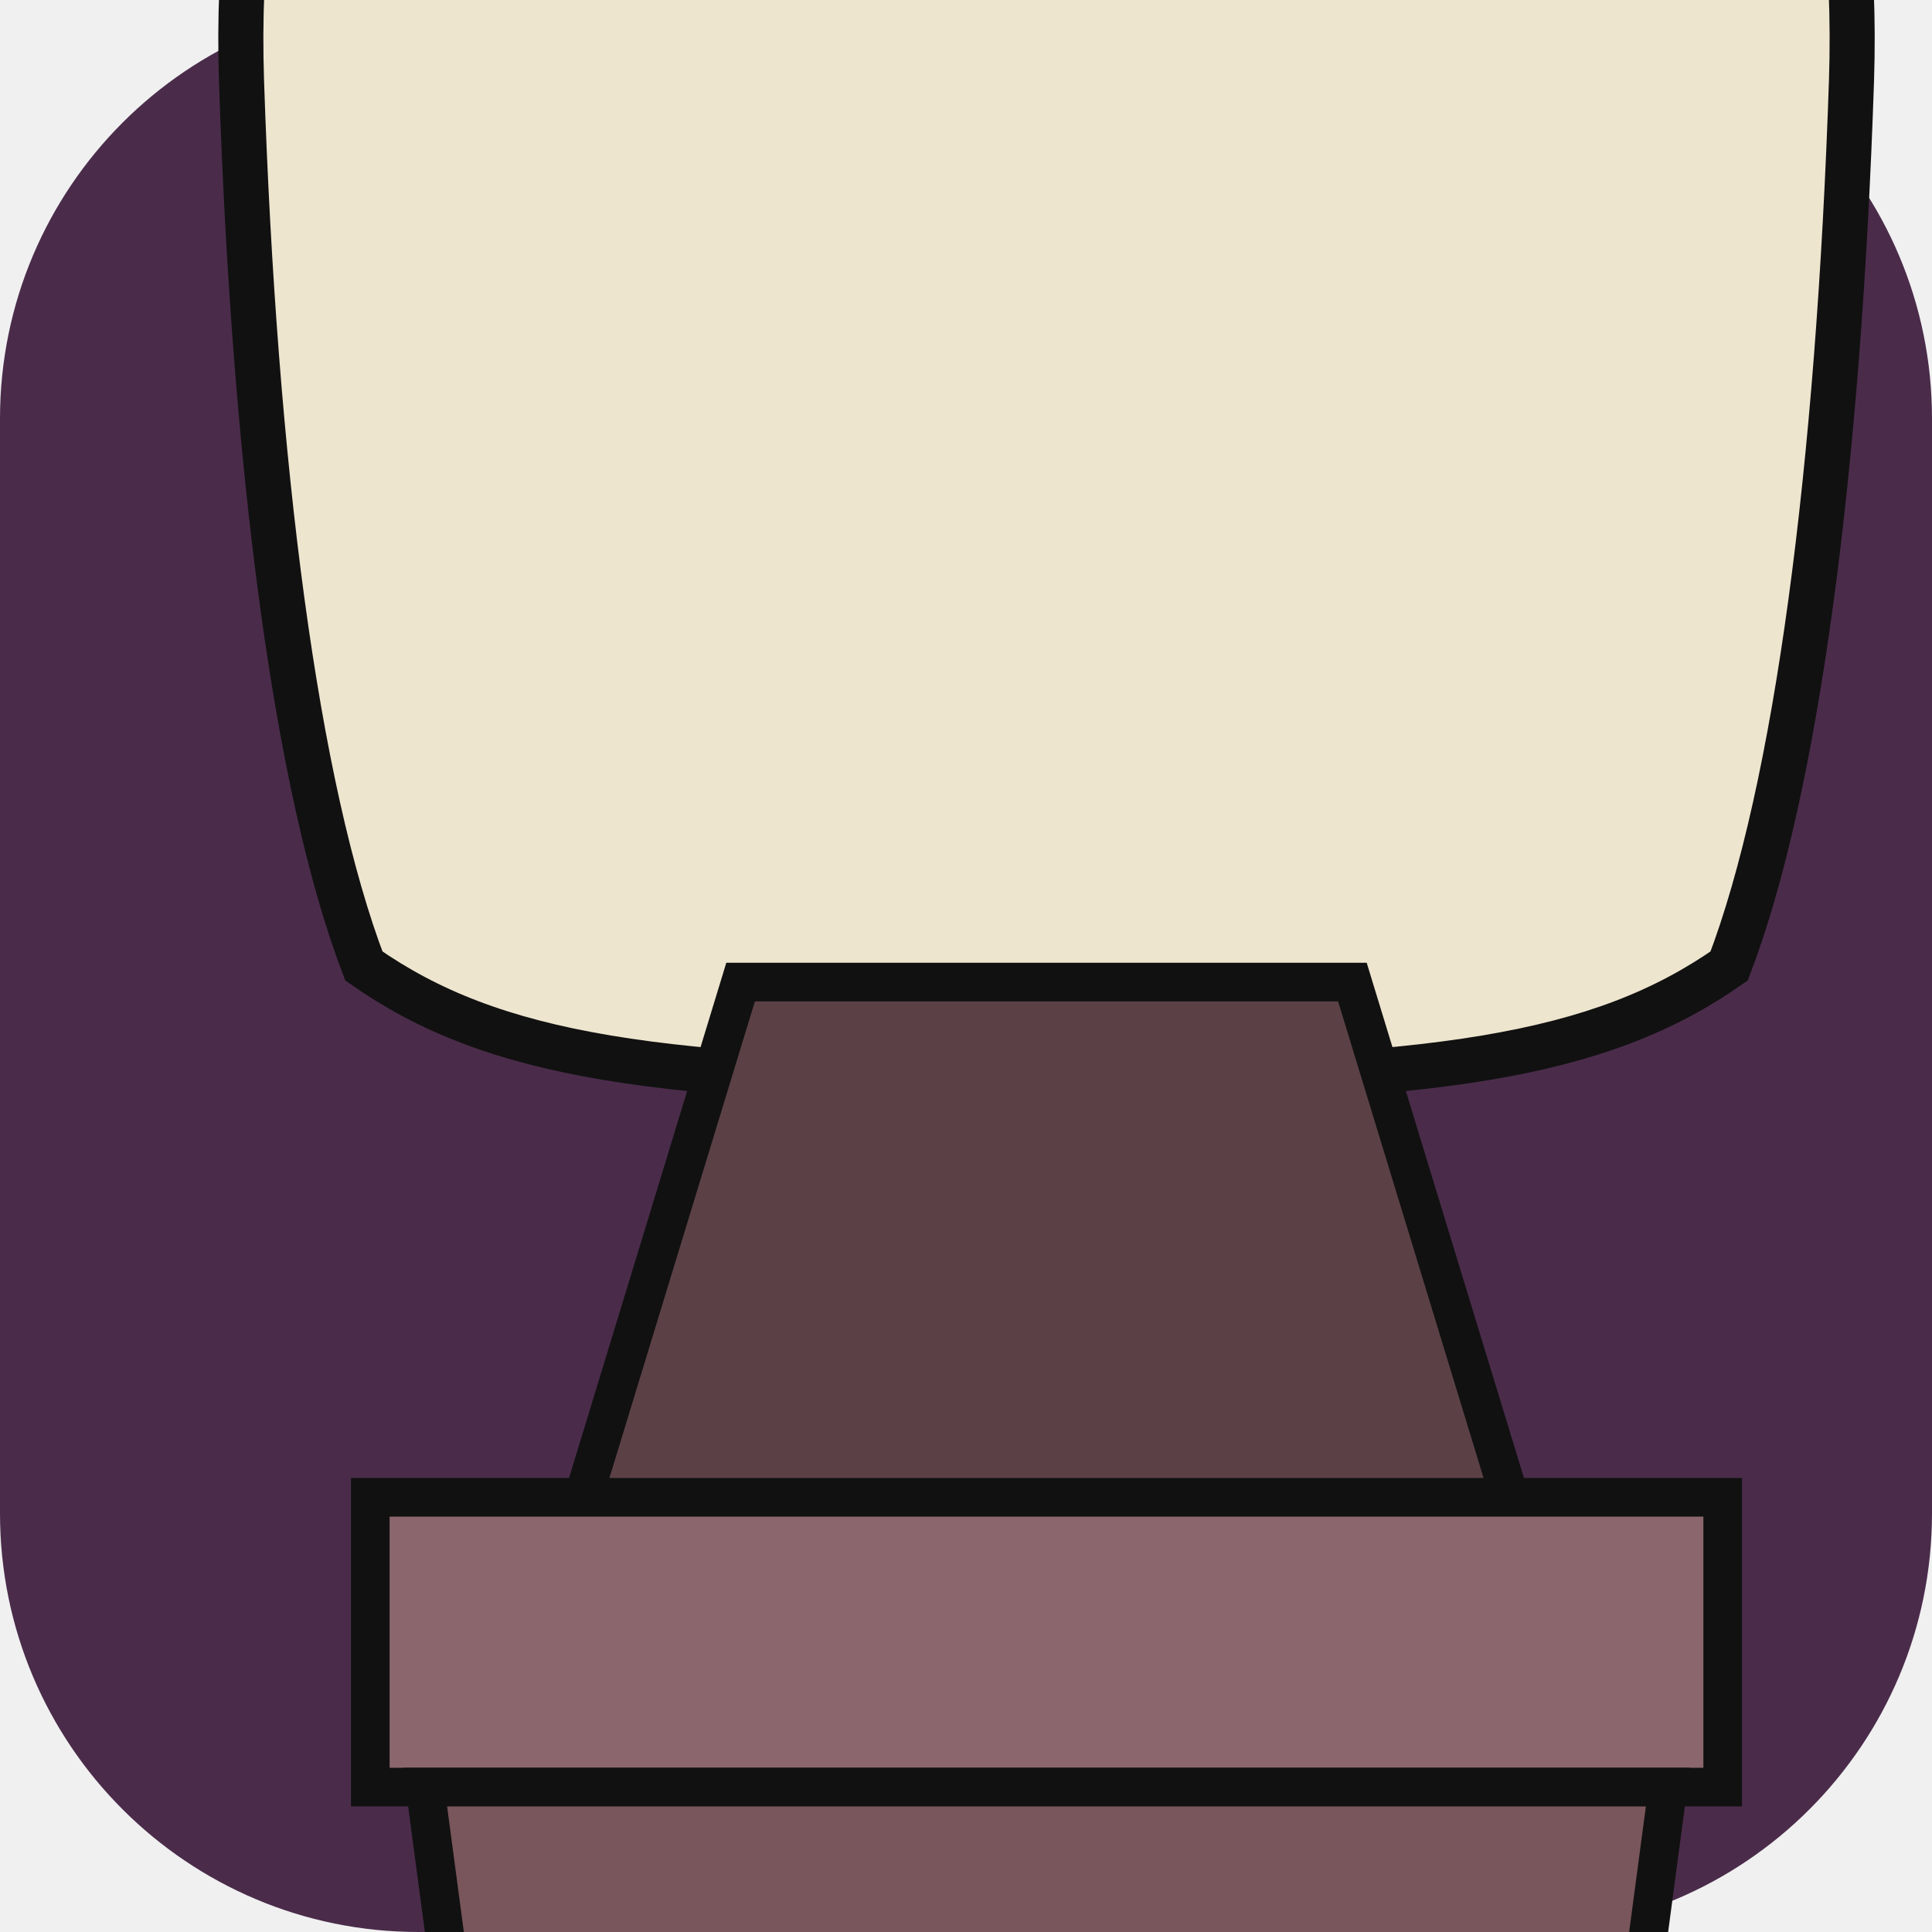
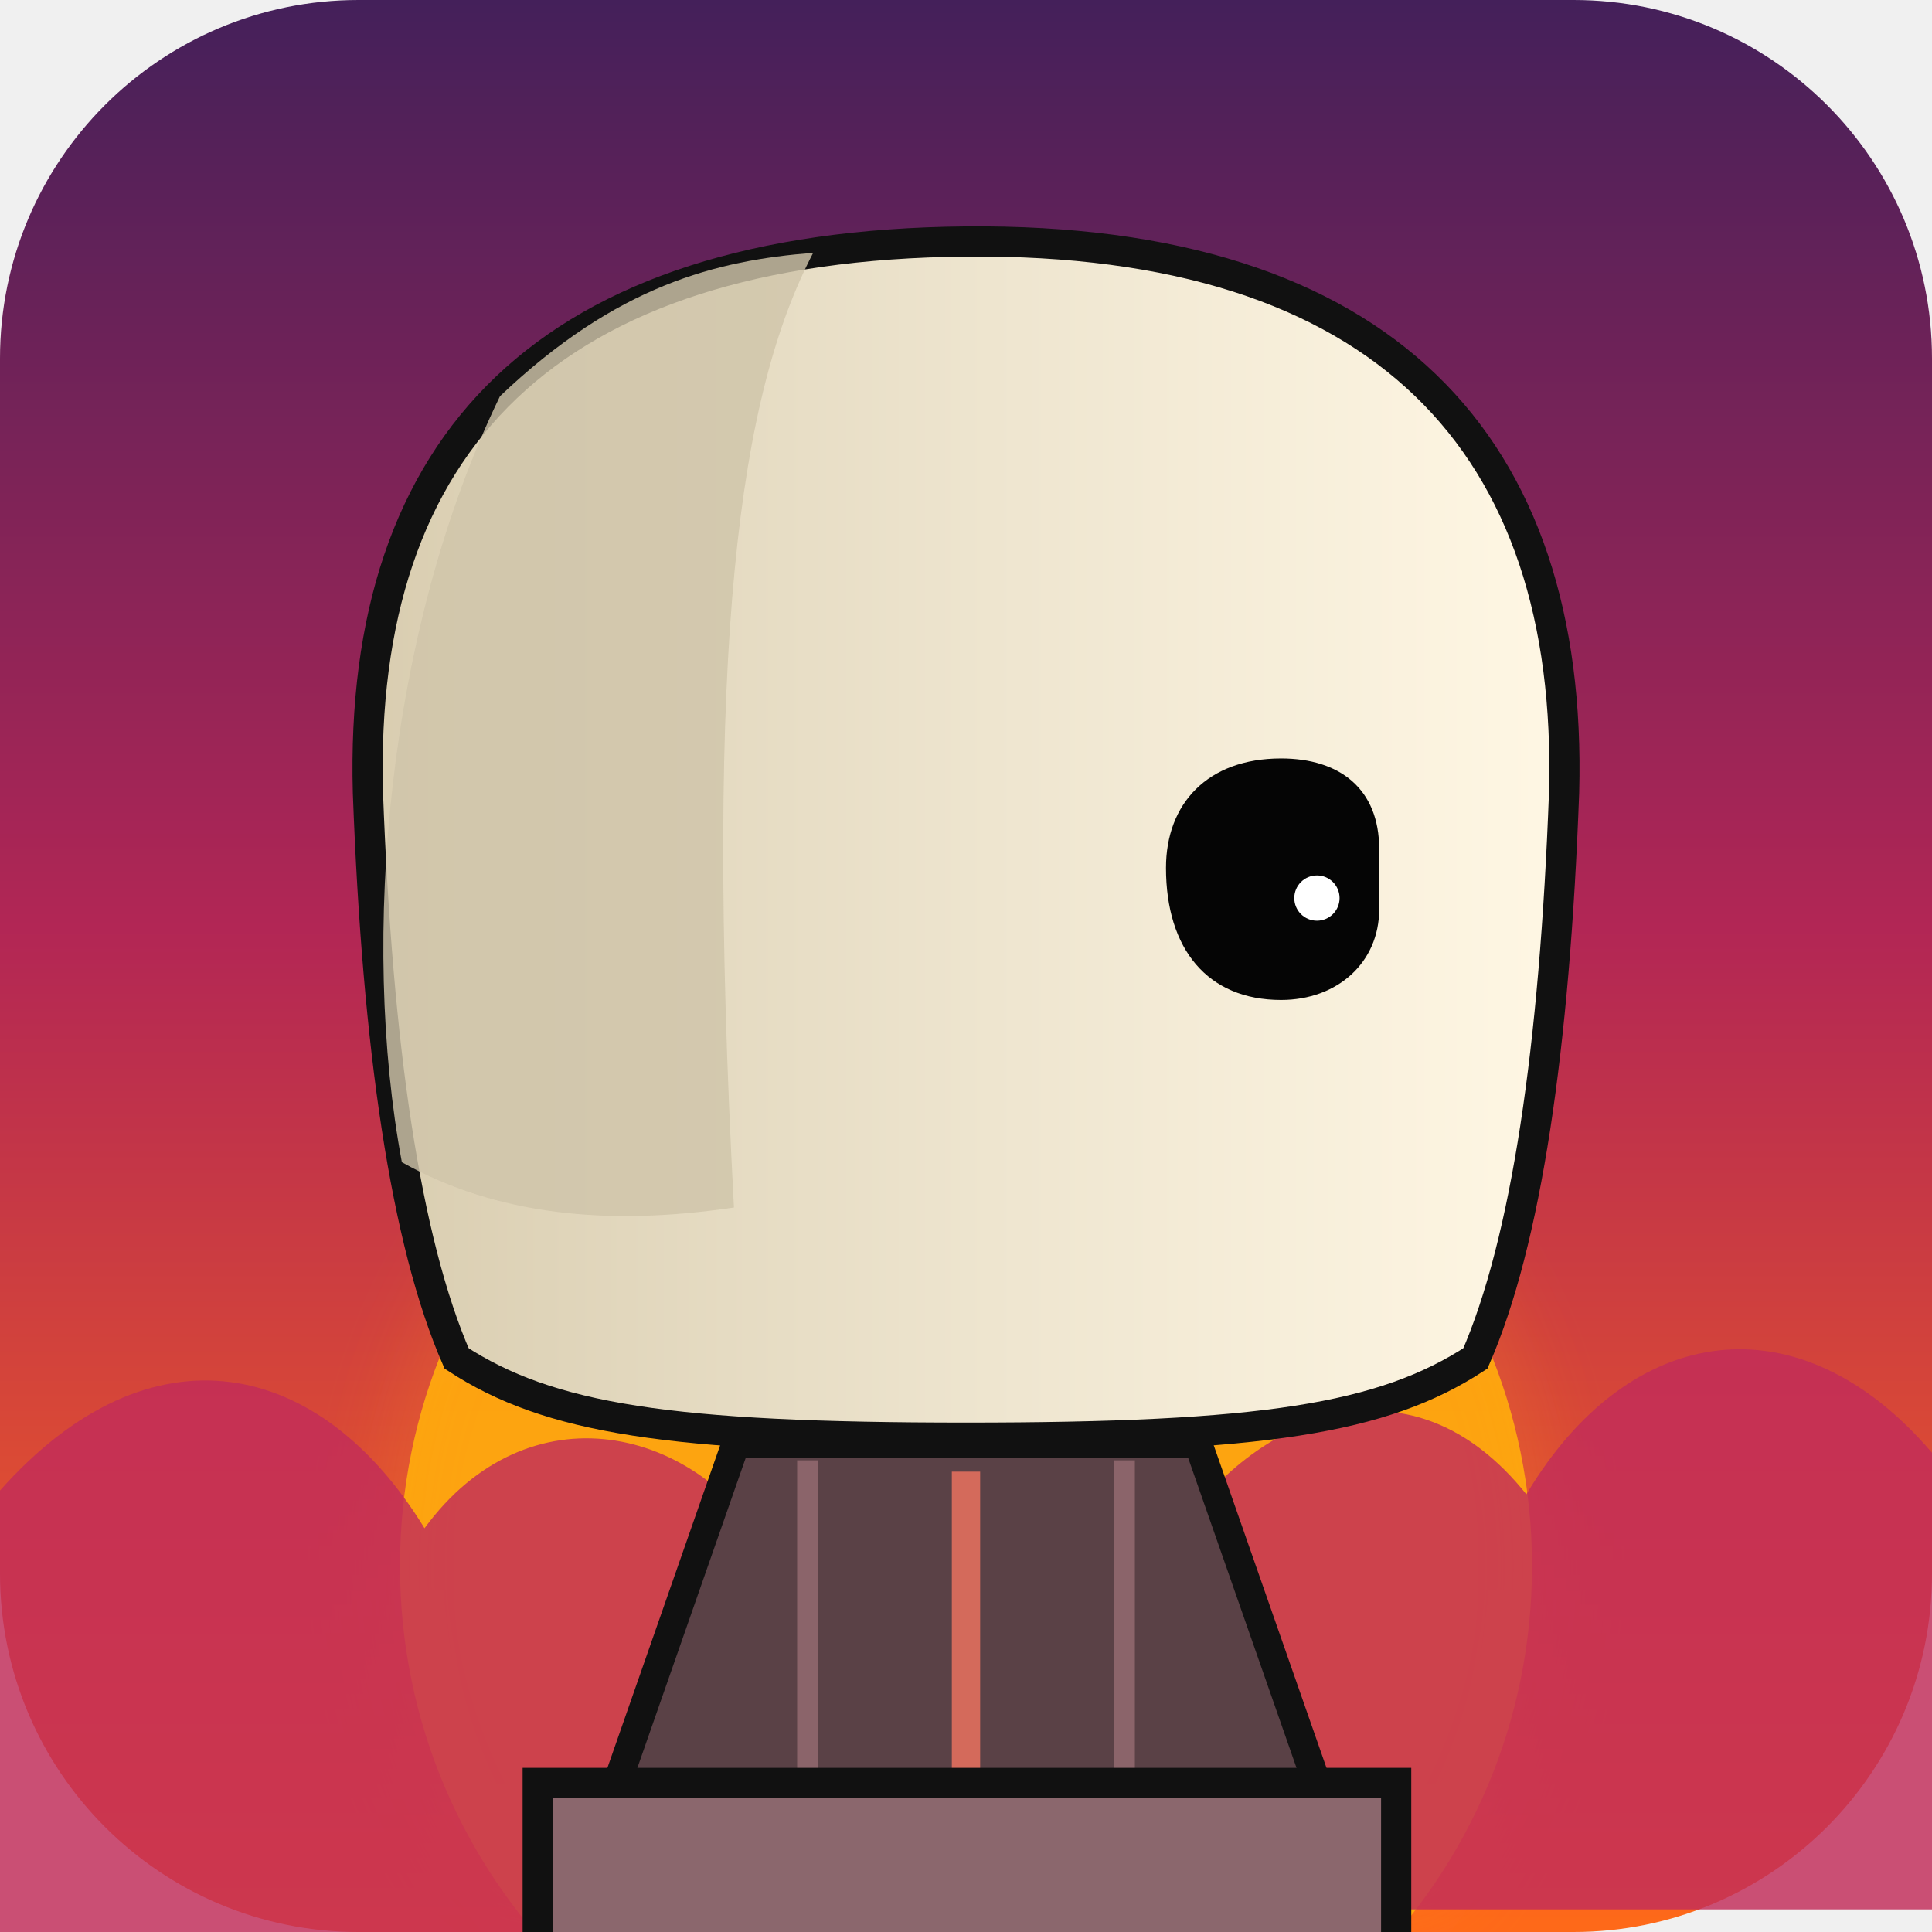
- <svg xmlns="http://www.w3.org/2000/svg" viewBox="0 0 600 600">
-   <rect width="600" height="600" rx="130" fill="#4a2c4a" />
-   <g transform="translate(0,-250) scale(1,1)">
-     <path d="M75 275C70 120 155 35 325 30s255 90 250 245c-4 120-17 220-38 275-40 28-91 36-212 36s-172-8-212-36C92 495 79 395 75 275Z" fill="#eee5cf" stroke="#111" stroke-width="14" />
-     <path d="M230 555h190l58 190H172l58-190Z" fill="#5b4146" stroke="#111" stroke-width="12" />
-     <path d="M115 715h420v90H115z" fill="#8b676d" stroke="#111" stroke-width="12" />
-     <path d="M132 805h386l-24 180c-8 48-35 67-77 67H233c-42 0-69-19-77-67Z" fill="#79565b" stroke="#111" stroke-width="12" />
-     <path d="M270 1050c-15 35-15 67 5 39 16 30 48 1 44-38 24 32 44 7 27-34 55 58 40 15 27-10-13-26-28-43-55-60-27 17-42 39-48 64Z" fill="#ff8b36" stroke="#d95743" stroke-width="5" />
+ <svg xmlns="http://www.w3.org/2000/svg" viewBox="0 0 1024 1024">
+   <defs>
+     <linearGradient id="sky" x1="0" y1="0" x2="0" y2="1">
+       <stop stop-color="#43205A" />
+       <stop offset=".48" stop-color="#B22655" />
+       <stop offset="1" stop-color="#FF6A18" />
+     </linearGradient>
+     <linearGradient id="cream" x1="0" x2="1">
+       <stop stop-color="#d9cdb0" />
+       <stop offset=".52" stop-color="#eee5cf" />
+       <stop offset="1" stop-color="#fff7e4" />
+     </linearGradient>
+     <linearGradient id="basket" x1="0" x2="1">
+       <stop stop-color="#523b40" />
+       <stop offset=".5" stop-color="#79565b" />
+       <stop offset="1" stop-color="#9a7073" />
+     </linearGradient>
+     <linearGradient id="flame" x1="0" y1="0" x2="0" y2="1">
+       <stop stop-color="#fff36b" />
+       <stop offset=".45" stop-color="#ffb72f" />
+       <stop offset="1" stop-color="#ff603c" />
+     </linearGradient>
+     <filter id="glow">
+       <feGaussianBlur stdDeviation="18" />
+     </filter>
+   </defs>
+   <rect width="1024" height="1024" rx="190" fill="url(#sky)" />
+   <circle cx="512" cy="830" r="300" fill="#ffb20b" opacity=".92" />
+   <circle cx="512" cy="830" r="315" fill="#ff8b17" opacity=".22" filter="url(#glow)" />
+   <g fill="#c22c59" opacity=".82">
+     <path d="M0 790c80-90 170-70 225 20 55-75 145-55 185 15v199H0z" />
+     <path d="M1024 770c-70-82-160-70-215 22-60-75-140-45-185 20v200h400z" />
+   </g>
+   <g transform="translate(140 90)">
+     <path d="M55 330C50 145 150 40 372 38s322 108 317 292c-5 135-20 238-47 300-49 32-113 42-270 42s-221-10-270-42C75 568 60 465 55 330Z" fill="url(#cream)" stroke="#111" stroke-width="16" />
+     <path d="M125 120c62-59 115-72 166-76-39 75-58 205-42 506-67 10-126 4-176-24-22-118-8-282 52-406Z" fill="#cfc4a9" opacity=".82" />
+     <path d="M478 370c0-34 22-58 61-58 31 0 52 16 52 48v32c0 28-22 48-52 48-39 0-61-27-61-70Z" fill="#050505" />
+     <circle cx="558" cy="386" r="12" fill="#fff" />
+     <path d="M250 675h245l72 206H178l72-206Z" fill="#5a4146" stroke="#111" stroke-width="15" />
+     <path d="M288 684v190M456 684v190" stroke="#8b646a" stroke-width="11" />
+     <path d="M372 690v184" stroke="#d46a5b" stroke-width="15" />
+     <path d="M145 855h455v105H145z" fill="#8b676d" stroke="#111" stroke-width="16" />
+     <path d="M165 960h415l-27 105c-10 38-38 53-88 53H280c-50 0-78-15-88-53Z" fill="url(#basket)" stroke="#111" stroke-width="16" />
+     <path d="M205 978v112M300 978v116M485 978v116M540 978v110M180 1024h385" stroke="#3f2e32" stroke-width="11" opacity=".75" />
+     <path d="M335 1118c-20 42-16 73 8 42 18 35 57 0 49-47 29 37 53 8 31-40 66 68 48 17 31-15-17-33-34-54-66-76-33 21-51 49-61 82Z" fill="url(#flame)" stroke="#d95743" stroke-width="7" />
  </g>
</svg>
